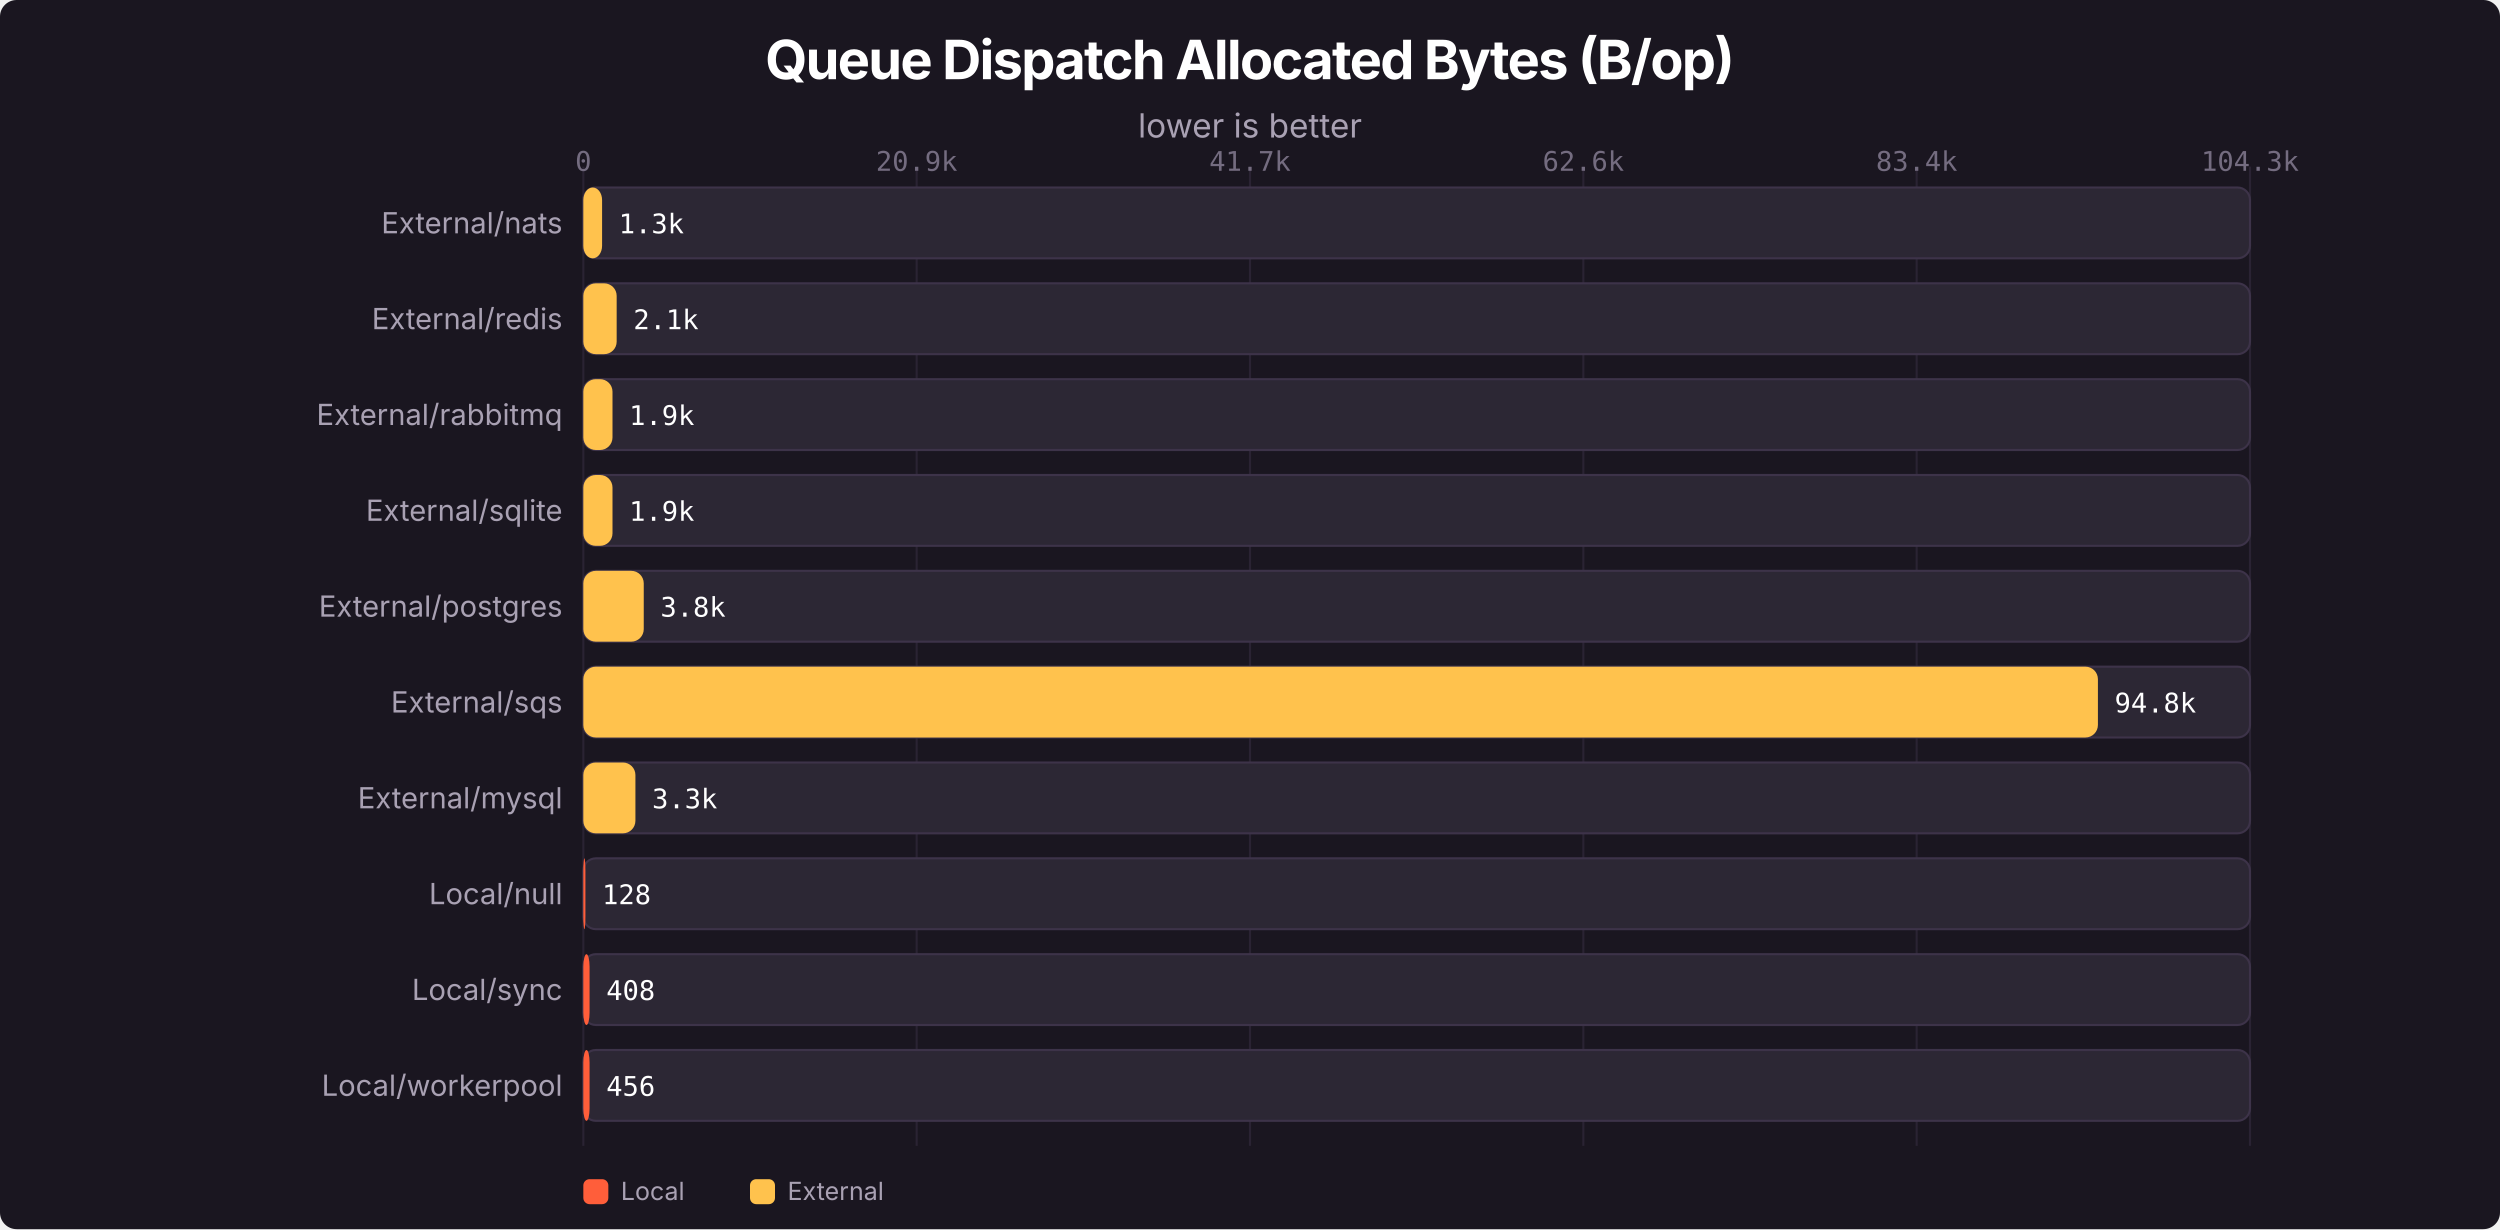
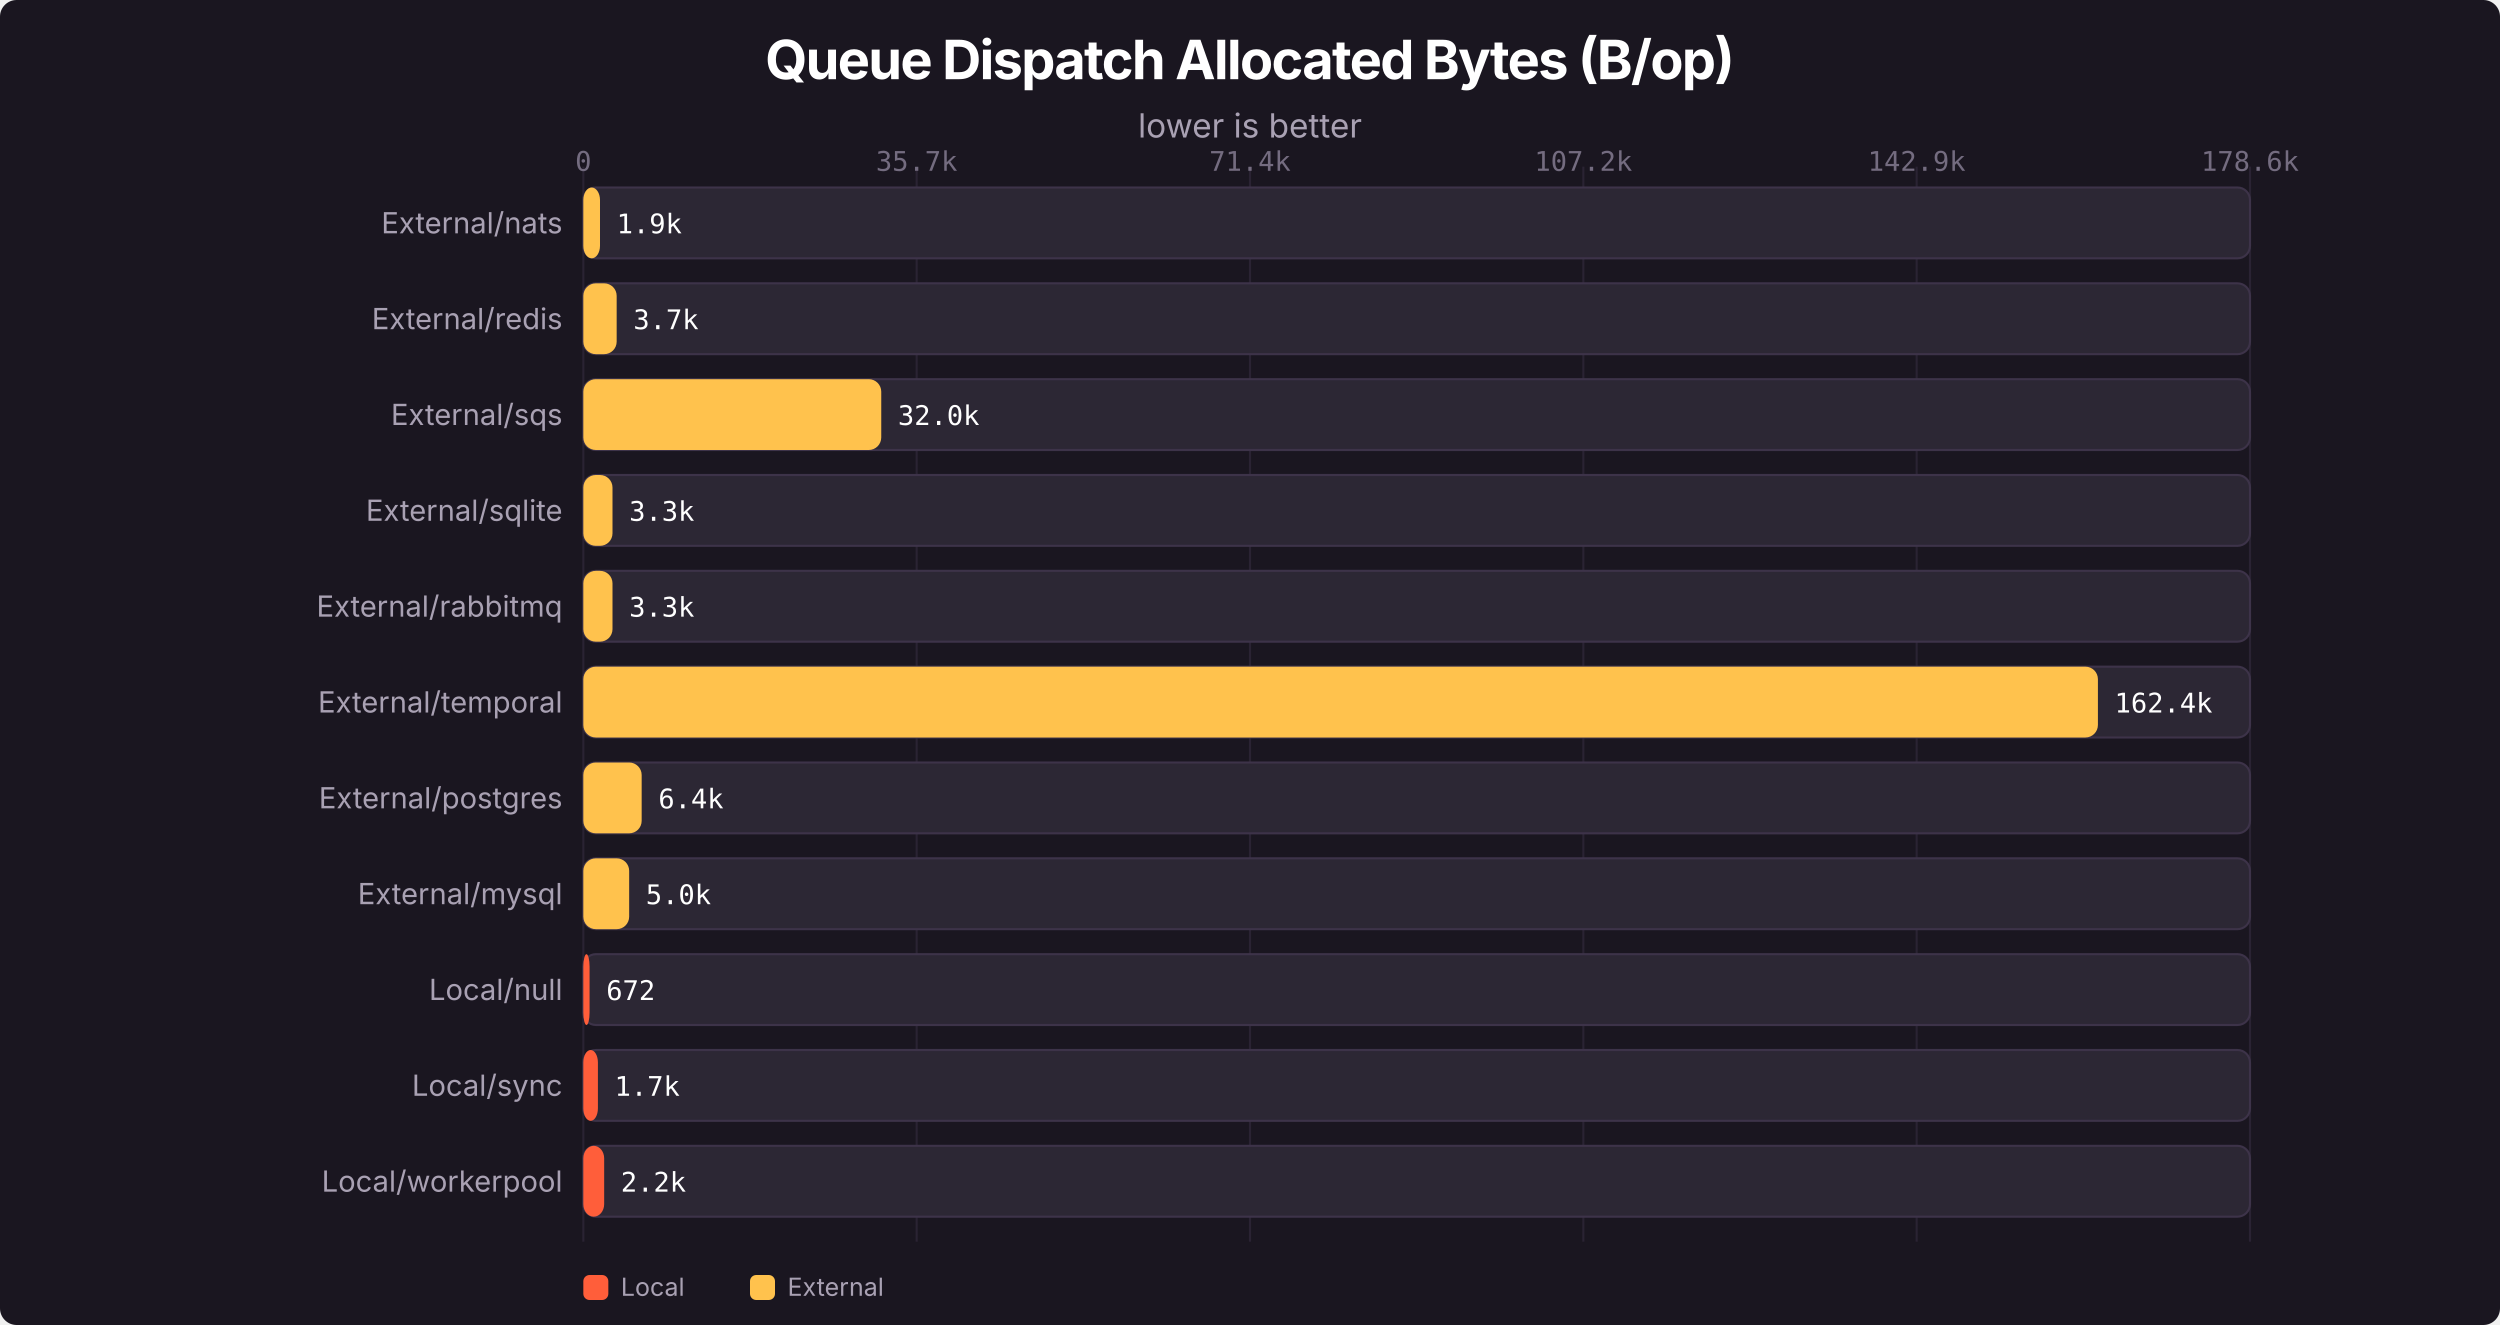
- <svg xmlns="http://www.w3.org/2000/svg" width="1200" height="590" viewBox="0 0 1200 590">
+ <svg xmlns="http://www.w3.org/2000/svg" width="1200" height="636" viewBox="0 0 1200 636">
  <rect width="100%" height="100%" rx="8" fill="#1A1620" />
  <text x="600" y="38" text-anchor="middle" fill="#FFFFFF" font-size="26" font-weight="700" letter-spacing="-0.8" font-family="Space Grotesk, Inter, system-ui, sans-serif">Queue Dispatch Allocated Bytes (B/op)</text>
  <text x="600" y="66" text-anchor="middle" fill="#A9A1B3" font-size="16" font-family="Inter, system-ui, sans-serif">lower is better</text>
-   <line x1="280" y1="80" x2="280" y2="550" stroke="#2A2333" stroke-width="1" />
+   <line x1="280" y1="80" x2="280" y2="596" stroke="#2A2333" stroke-width="1" />
  <text x="280" y="82" text-anchor="middle" fill="#746C80" font-size="13" font-family="JetBrains Mono, ui-monospace, monospace">0</text>
-   <line x1="440" y1="80" x2="440" y2="550" stroke="#2A2333" stroke-width="1" />
-   <text x="440" y="82" text-anchor="middle" fill="#746C80" font-size="13" font-family="JetBrains Mono, ui-monospace, monospace">20.9k</text>
-   <line x1="600" y1="80" x2="600" y2="550" stroke="#2A2333" stroke-width="1" />
-   <text x="600" y="82" text-anchor="middle" fill="#746C80" font-size="13" font-family="JetBrains Mono, ui-monospace, monospace">41.7k</text>
-   <line x1="760" y1="80" x2="760" y2="550" stroke="#2A2333" stroke-width="1" />
-   <text x="760" y="82" text-anchor="middle" fill="#746C80" font-size="13" font-family="JetBrains Mono, ui-monospace, monospace">62.6k</text>
-   <line x1="920" y1="80" x2="920" y2="550" stroke="#2A2333" stroke-width="1" />
-   <text x="920" y="82" text-anchor="middle" fill="#746C80" font-size="13" font-family="JetBrains Mono, ui-monospace, monospace">83.4k</text>
-   <line x1="1080" y1="80" x2="1080" y2="550" stroke="#2A2333" stroke-width="1" />
-   <text x="1080" y="82" text-anchor="middle" fill="#746C80" font-size="13" font-family="JetBrains Mono, ui-monospace, monospace">104.3k</text>
+   <line x1="440" y1="80" x2="440" y2="596" stroke="#2A2333" stroke-width="1" />
+   <text x="440" y="82" text-anchor="middle" fill="#746C80" font-size="13" font-family="JetBrains Mono, ui-monospace, monospace">35.7k</text>
+   <line x1="600" y1="80" x2="600" y2="596" stroke="#2A2333" stroke-width="1" />
+   <text x="600" y="82" text-anchor="middle" fill="#746C80" font-size="13" font-family="JetBrains Mono, ui-monospace, monospace">71.4k</text>
+   <line x1="760" y1="80" x2="760" y2="596" stroke="#2A2333" stroke-width="1" />
+   <text x="760" y="82" text-anchor="middle" fill="#746C80" font-size="13" font-family="JetBrains Mono, ui-monospace, monospace">107.2k</text>
+   <line x1="920" y1="80" x2="920" y2="596" stroke="#2A2333" stroke-width="1" />
+   <text x="920" y="82" text-anchor="middle" fill="#746C80" font-size="13" font-family="JetBrains Mono, ui-monospace, monospace">142.9k</text>
+   <line x1="1080" y1="80" x2="1080" y2="596" stroke="#2A2333" stroke-width="1" />
+   <text x="1080" y="82" text-anchor="middle" fill="#746C80" font-size="13" font-family="JetBrains Mono, ui-monospace, monospace">178.6k</text>
  <rect x="280" y="90" width="800" height="34" rx="6" fill="#2C2734" stroke="#3D3349" />
-   <rect x="280" y="90" width="9" height="34" rx="6" fill="#FFC24D" />
+   <rect x="280" y="90" width="8" height="34" rx="6" fill="#FFC24D" />
  <text x="270" y="112" text-anchor="end" fill="#A9A1B3" font-size="14" font-family="Inter, system-ui, sans-serif">External/nats</text>
-   <text x="297" y="112" text-anchor="start" fill="#FFFFFF" font-size="13" font-family="JetBrains Mono, ui-monospace, monospace">1.3k</text>
+   <text x="296" y="112" text-anchor="start" fill="#FFFFFF" font-size="13" font-family="JetBrains Mono, ui-monospace, monospace">1.9k</text>
  <rect x="280" y="136" width="800" height="34" rx="6" fill="#2C2734" stroke="#3D3349" />
  <rect x="280" y="136" width="16" height="34" rx="6" fill="#FFC24D" />
  <text x="270" y="158" text-anchor="end" fill="#A9A1B3" font-size="14" font-family="Inter, system-ui, sans-serif">External/redis</text>
-   <text x="304" y="158" text-anchor="start" fill="#FFFFFF" font-size="13" font-family="JetBrains Mono, ui-monospace, monospace">2.1k</text>
+   <text x="304" y="158" text-anchor="start" fill="#FFFFFF" font-size="13" font-family="JetBrains Mono, ui-monospace, monospace">3.7k</text>
  <rect x="280" y="182" width="800" height="34" rx="6" fill="#2C2734" stroke="#3D3349" />
-   <rect x="280" y="182" width="14" height="34" rx="6" fill="#FFC24D" />
-   <text x="270" y="204" text-anchor="end" fill="#A9A1B3" font-size="14" font-family="Inter, system-ui, sans-serif">External/rabbitmq</text>
-   <text x="302" y="204" text-anchor="start" fill="#FFFFFF" font-size="13" font-family="JetBrains Mono, ui-monospace, monospace">1.9k</text>
+   <rect x="280" y="182" width="143" height="34" rx="6" fill="#FFC24D" />
+   <text x="270" y="204" text-anchor="end" fill="#A9A1B3" font-size="14" font-family="Inter, system-ui, sans-serif">External/sqs</text>
+   <text x="431" y="204" text-anchor="start" fill="#FFFFFF" font-size="13" font-family="JetBrains Mono, ui-monospace, monospace">32.0k</text>
  <rect x="280" y="228" width="800" height="34" rx="6" fill="#2C2734" stroke="#3D3349" />
  <rect x="280" y="228" width="14" height="34" rx="6" fill="#FFC24D" />
  <text x="270" y="250" text-anchor="end" fill="#A9A1B3" font-size="14" font-family="Inter, system-ui, sans-serif">External/sqlite</text>
-   <text x="302" y="250" text-anchor="start" fill="#FFFFFF" font-size="13" font-family="JetBrains Mono, ui-monospace, monospace">1.9k</text>
+   <text x="302" y="250" text-anchor="start" fill="#FFFFFF" font-size="13" font-family="JetBrains Mono, ui-monospace, monospace">3.3k</text>
  <rect x="280" y="274" width="800" height="34" rx="6" fill="#2C2734" stroke="#3D3349" />
-   <rect x="280" y="274" width="29" height="34" rx="6" fill="#FFC24D" />
-   <text x="270" y="296" text-anchor="end" fill="#A9A1B3" font-size="14" font-family="Inter, system-ui, sans-serif">External/postgres</text>
-   <text x="317" y="296" text-anchor="start" fill="#FFFFFF" font-size="13" font-family="JetBrains Mono, ui-monospace, monospace">3.8k</text>
+   <rect x="280" y="274" width="14" height="34" rx="6" fill="#FFC24D" />
+   <text x="270" y="296" text-anchor="end" fill="#A9A1B3" font-size="14" font-family="Inter, system-ui, sans-serif">External/rabbitmq</text>
+   <text x="302" y="296" text-anchor="start" fill="#FFFFFF" font-size="13" font-family="JetBrains Mono, ui-monospace, monospace">3.3k</text>
  <rect x="280" y="320" width="800" height="34" rx="6" fill="#2C2734" stroke="#3D3349" />
  <rect x="280" y="320" width="727" height="34" rx="6" fill="#FFC24D" />
-   <text x="270" y="342" text-anchor="end" fill="#A9A1B3" font-size="14" font-family="Inter, system-ui, sans-serif">External/sqs</text>
-   <text x="1015" y="342" text-anchor="start" fill="#FFFFFF" font-size="13" font-family="JetBrains Mono, ui-monospace, monospace">94.8k</text>
+   <text x="270" y="342" text-anchor="end" fill="#A9A1B3" font-size="14" font-family="Inter, system-ui, sans-serif">External/temporal</text>
+   <text x="1015" y="342" text-anchor="start" fill="#FFFFFF" font-size="13" font-family="JetBrains Mono, ui-monospace, monospace">162.4k</text>
  <rect x="280" y="366" width="800" height="34" rx="6" fill="#2C2734" stroke="#3D3349" />
-   <rect x="280" y="366" width="25" height="34" rx="6" fill="#FFC24D" />
-   <text x="270" y="388" text-anchor="end" fill="#A9A1B3" font-size="14" font-family="Inter, system-ui, sans-serif">External/mysql</text>
-   <text x="313" y="388" text-anchor="start" fill="#FFFFFF" font-size="13" font-family="JetBrains Mono, ui-monospace, monospace">3.3k</text>
+   <rect x="280" y="366" width="28" height="34" rx="6" fill="#FFC24D" />
+   <text x="270" y="388" text-anchor="end" fill="#A9A1B3" font-size="14" font-family="Inter, system-ui, sans-serif">External/postgres</text>
+   <text x="316" y="388" text-anchor="start" fill="#FFFFFF" font-size="13" font-family="JetBrains Mono, ui-monospace, monospace">6.4k</text>
  <rect x="280" y="412" width="800" height="34" rx="6" fill="#2C2734" stroke="#3D3349" />
-   <rect x="280" y="412" width="1" height="34" rx="6" fill="#FF5E3A" />
-   <text x="270" y="434" text-anchor="end" fill="#A9A1B3" font-size="14" font-family="Inter, system-ui, sans-serif">Local/null</text>
-   <text x="289" y="434" text-anchor="start" fill="#FFFFFF" font-size="13" font-family="JetBrains Mono, ui-monospace, monospace">128</text>
+   <rect x="280" y="412" width="22" height="34" rx="6" fill="#FFC24D" />
+   <text x="270" y="434" text-anchor="end" fill="#A9A1B3" font-size="14" font-family="Inter, system-ui, sans-serif">External/mysql</text>
+   <text x="310" y="434" text-anchor="start" fill="#FFFFFF" font-size="13" font-family="JetBrains Mono, ui-monospace, monospace">5.0k</text>
  <rect x="280" y="458" width="800" height="34" rx="6" fill="#2C2734" stroke="#3D3349" />
  <rect x="280" y="458" width="3" height="34" rx="6" fill="#FF5E3A" />
-   <text x="270" y="480" text-anchor="end" fill="#A9A1B3" font-size="14" font-family="Inter, system-ui, sans-serif">Local/sync</text>
-   <text x="291" y="480" text-anchor="start" fill="#FFFFFF" font-size="13" font-family="JetBrains Mono, ui-monospace, monospace">408</text>
+   <text x="270" y="480" text-anchor="end" fill="#A9A1B3" font-size="14" font-family="Inter, system-ui, sans-serif">Local/null</text>
+   <text x="291" y="480" text-anchor="start" fill="#FFFFFF" font-size="13" font-family="JetBrains Mono, ui-monospace, monospace">672</text>
  <rect x="280" y="504" width="800" height="34" rx="6" fill="#2C2734" stroke="#3D3349" />
-   <rect x="280" y="504" width="3" height="34" rx="6" fill="#FF5E3A" />
-   <text x="270" y="526" text-anchor="end" fill="#A9A1B3" font-size="14" font-family="Inter, system-ui, sans-serif">Local/workerpool</text>
-   <text x="291" y="526" text-anchor="start" fill="#FFFFFF" font-size="13" font-family="JetBrains Mono, ui-monospace, monospace">456</text>
-   <rect x="280" y="566" width="12" height="12" rx="3" fill="#FF5E3A" />
-   <text x="298" y="576" fill="#A9A1B3" font-size="12" font-family="Inter, system-ui, sans-serif">Local</text>
-   <rect x="360" y="566" width="12" height="12" rx="3" fill="#FFC24D" />
-   <text x="378" y="576" fill="#A9A1B3" font-size="12" font-family="Inter, system-ui, sans-serif">External</text>
+   <rect x="280" y="504" width="7" height="34" rx="6" fill="#FF5E3A" />
+   <text x="270" y="526" text-anchor="end" fill="#A9A1B3" font-size="14" font-family="Inter, system-ui, sans-serif">Local/sync</text>
+   <text x="295" y="526" text-anchor="start" fill="#FFFFFF" font-size="13" font-family="JetBrains Mono, ui-monospace, monospace">1.7k</text>
+   <rect x="280" y="550" width="800" height="34" rx="6" fill="#2C2734" stroke="#3D3349" />
+   <rect x="280" y="550" width="10" height="34" rx="6" fill="#FF5E3A" />
+   <text x="270" y="572" text-anchor="end" fill="#A9A1B3" font-size="14" font-family="Inter, system-ui, sans-serif">Local/workerpool</text>
+   <text x="298" y="572" text-anchor="start" fill="#FFFFFF" font-size="13" font-family="JetBrains Mono, ui-monospace, monospace">2.2k</text>
+   <rect x="280" y="612" width="12" height="12" rx="3" fill="#FF5E3A" />
+   <text x="298" y="622" fill="#A9A1B3" font-size="12" font-family="Inter, system-ui, sans-serif">Local</text>
+   <rect x="360" y="612" width="12" height="12" rx="3" fill="#FFC24D" />
+   <text x="378" y="622" fill="#A9A1B3" font-size="12" font-family="Inter, system-ui, sans-serif">External</text>
</svg>
